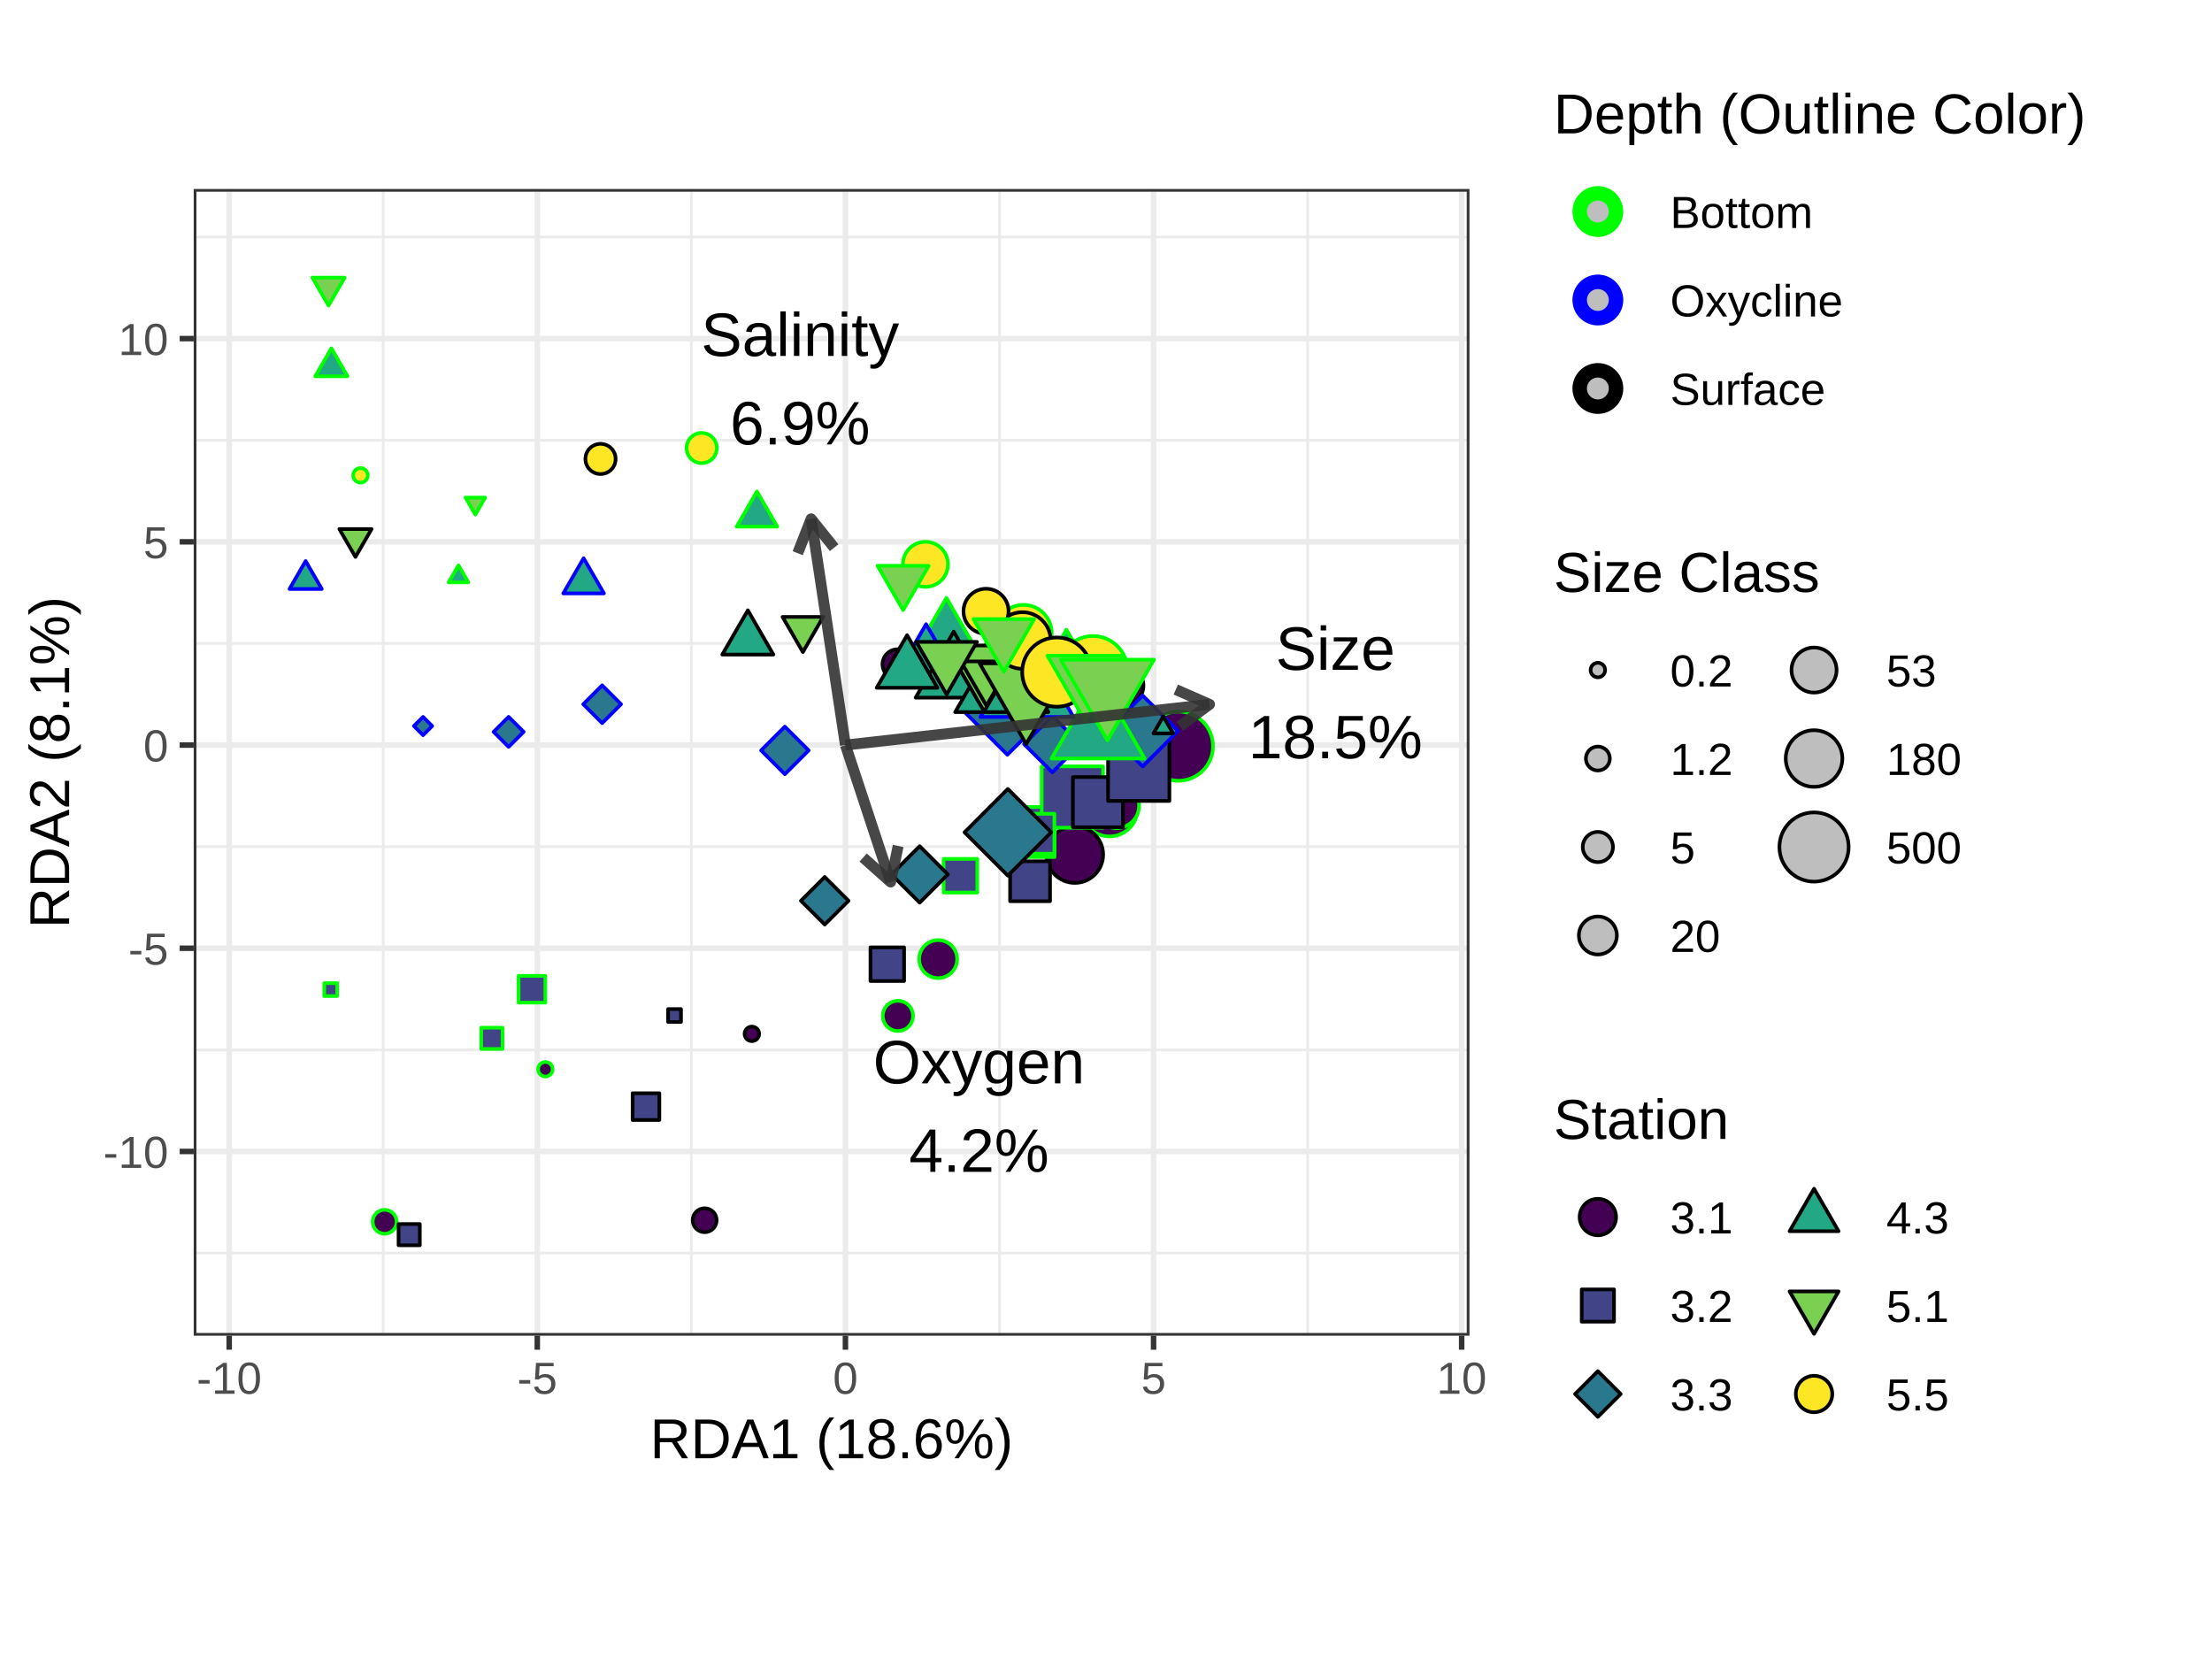
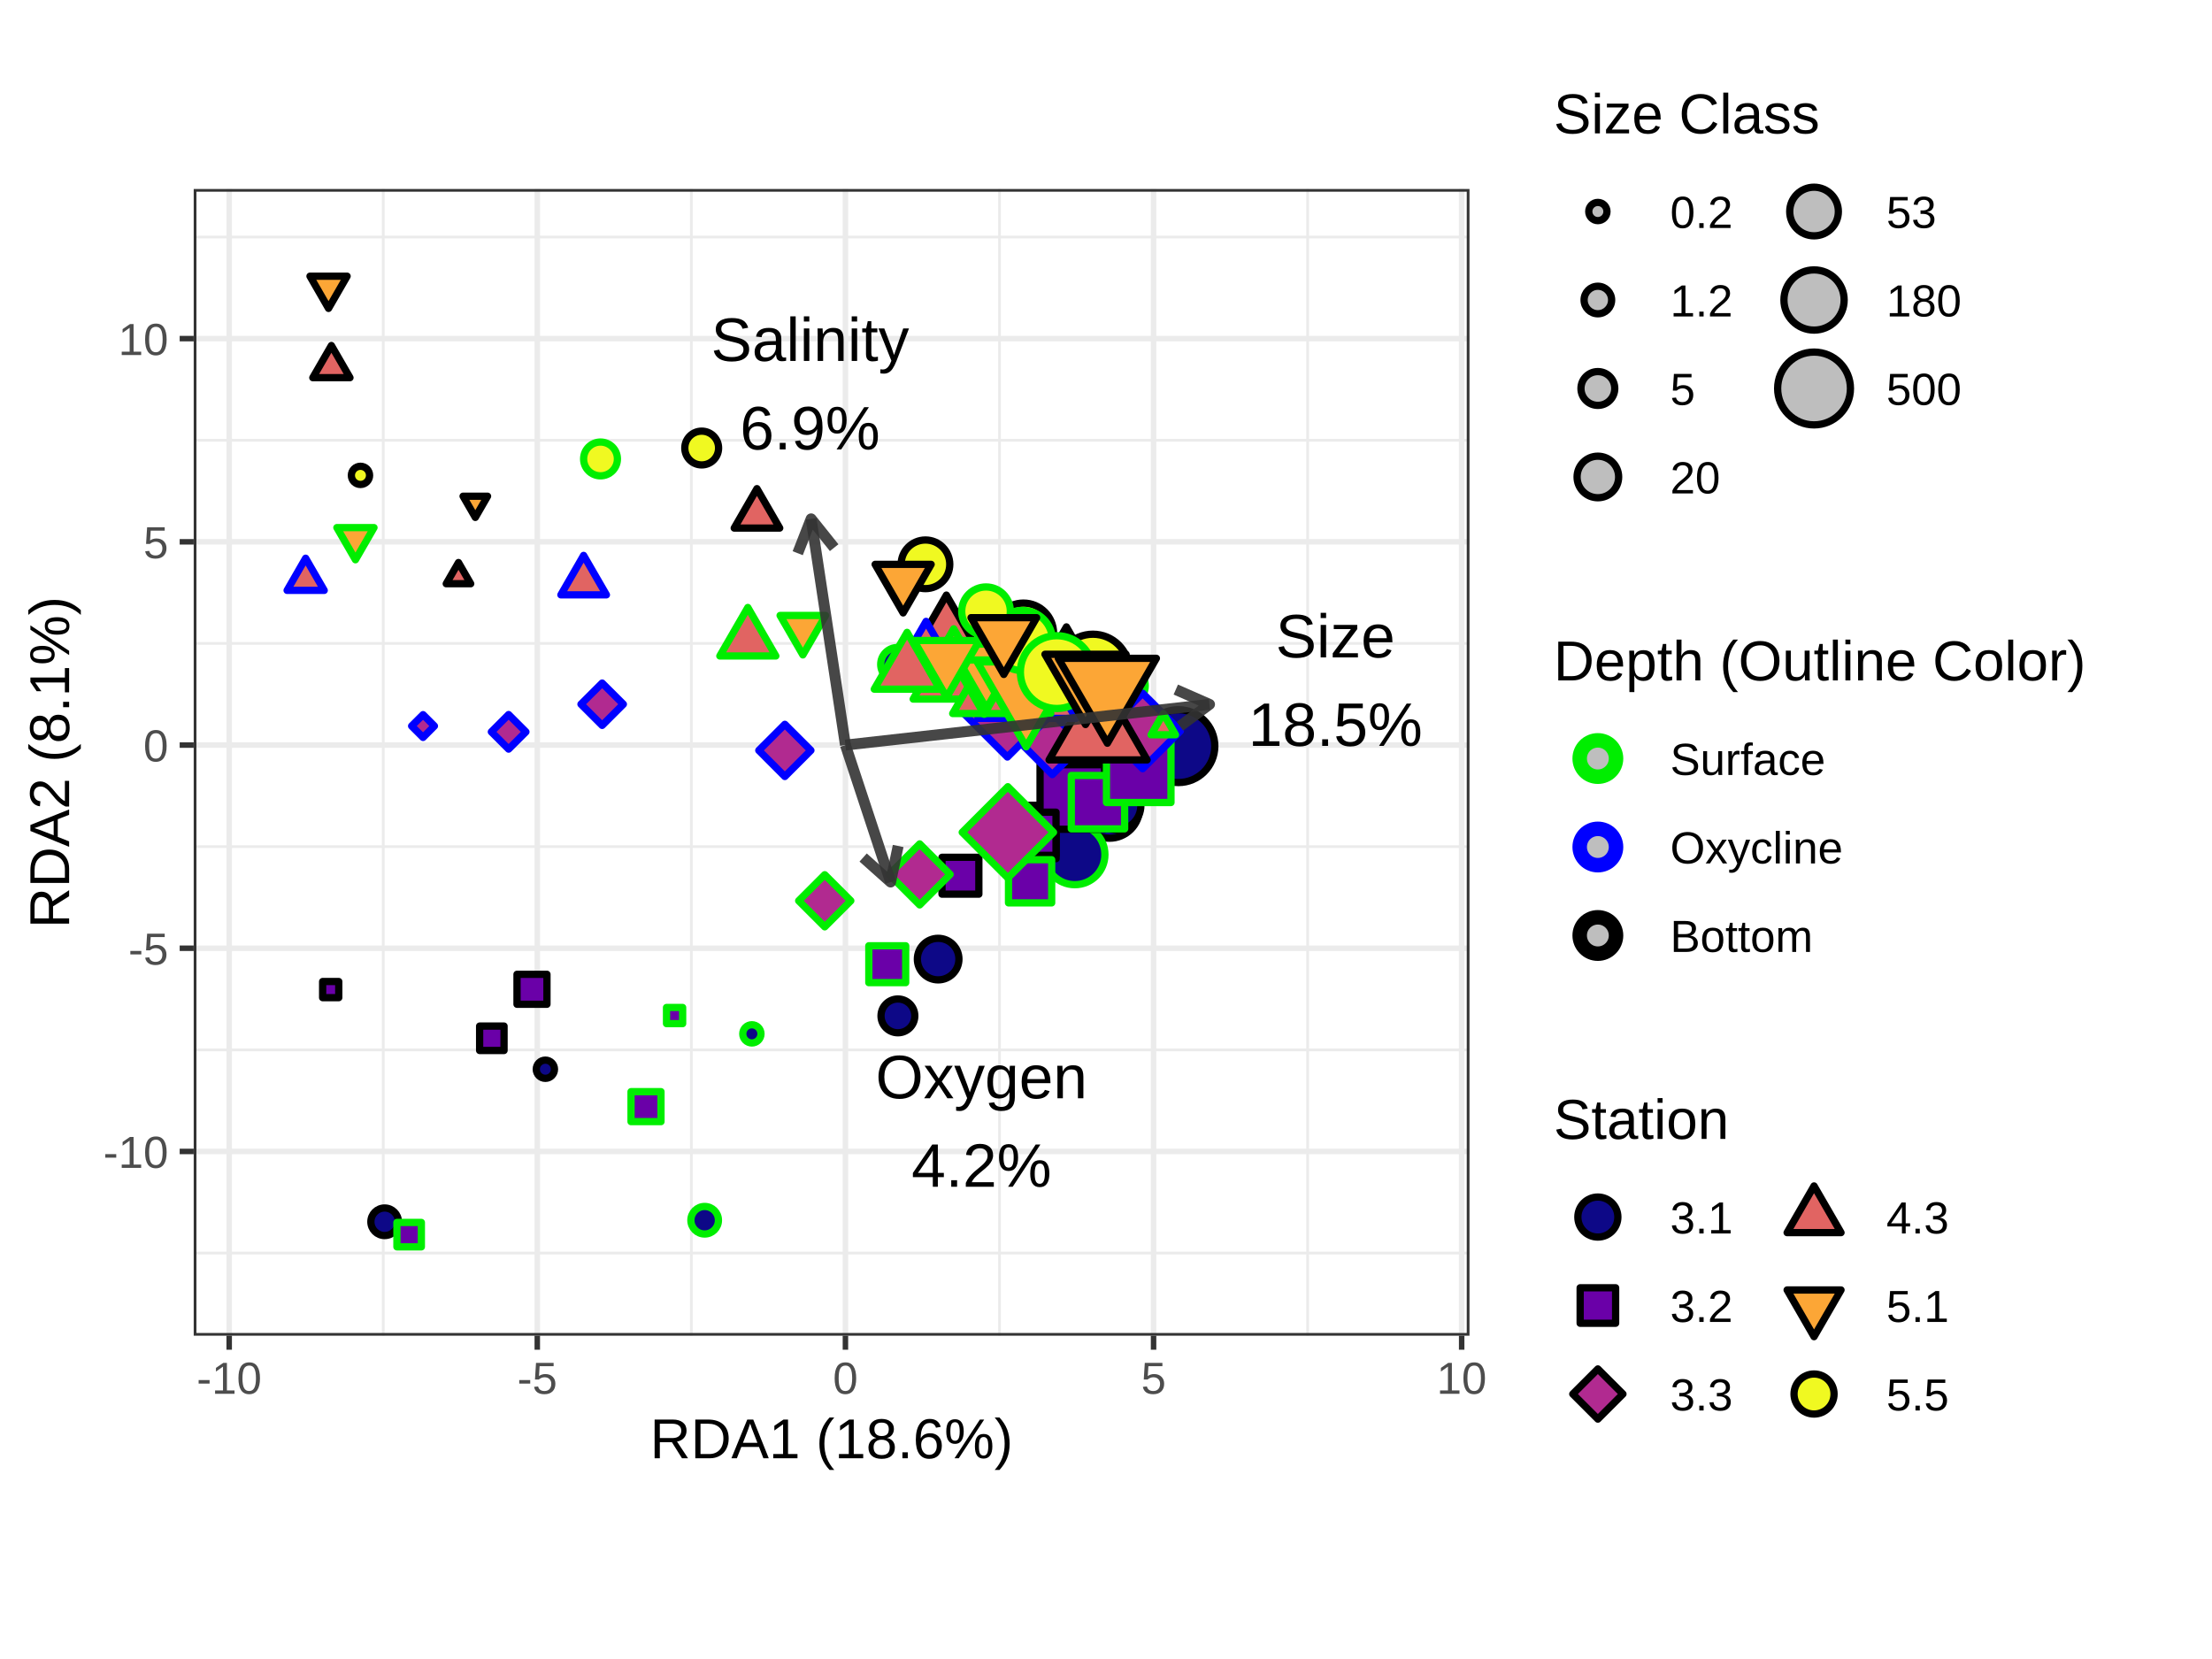
<svg xmlns="http://www.w3.org/2000/svg" class="svglite" width="432.00pt" height="324.00pt" viewBox="0 0 432.00 324.00" version="1.1" id="svg405">
  <defs id="defs4">
    <style type="text/css" id="style2">
    .svglite line, .svglite polyline, .svglite polygon, .svglite path, .svglite rect, .svglite circle {
      fill: none;
      stroke: #000000;
      stroke-linecap: round;
      stroke-linejoin: round;
      stroke-miterlimit: 10.00;
    }
    .svglite text {
      white-space: pre;
    }
  </style>
  </defs>
  <rect width="100%" height="100%" style="stroke: none; fill: #FFFFFF;" id="rect6" />
  <defs id="defs11">
    <clipPath id="cpMC4wMHw0MzIuMDB8MC4wMHwzMjQuMDA=">
      <rect x="0.00" y="0.00" width="432.00" height="324.00" id="rect8" />
    </clipPath>
  </defs>
  <g clip-path="url(#cpMC4wMHw0MzIuMDB8MC4wMHwzMjQuMDA=)" id="g13" />
  <defs id="defs18">
    <clipPath id="cpMC4wMHw0MzIuMDB8MzEuNDN8MjkyLjU3">
      <rect x="0" y="31.43" width="432.00" height="261.14" id="rect15" />
    </clipPath>
  </defs>
  <g clip-path="url(#cpMC4wMHw0MzIuMDB8MzEuNDN8MjkyLjU3)" id="g22">
    <rect x="0" y="31.43" width="432.00" height="261.14" style="stroke-width: 1.07; stroke: #FFFFFF; fill: #FFFFFF;" id="rect20" />
  </g>
  <g clip-path="url(#cpMC4wMHw0MzIuMDB8MC4wMHwzMjQuMDA=)" id="g24" />
  <defs id="defs29">
    <clipPath id="cpMzcuODN8Mjg2Ljk4fDM2LjkxfDI2MC44Ng==">
      <rect x="37.83" y="36.91" width="249.16" height="223.95" id="rect26" />
    </clipPath>
  </defs>
  <g clip-path="url(#cpMzcuODN8Mjg2Ljk4fDM2LjkxfDI2MC44Ng==)" id="g249">
    <rect x="37.83" y="36.91" width="249.16" height="223.95" style="stroke-width: 1.07; stroke: none; fill: #FFFFFF;" id="rect31" />
    <polyline points="37.83,244.72 286.98,244.72 " style="stroke-width: 0.53; stroke: #EBEBEB; stroke-linecap: butt;" id="polyline33" />
    <polyline points="37.83,205.04 286.98,205.04 " style="stroke-width: 0.53; stroke: #EBEBEB; stroke-linecap: butt;" id="polyline35" />
    <polyline points="37.83,165.35 286.98,165.35 " style="stroke-width: 0.53; stroke: #EBEBEB; stroke-linecap: butt;" id="polyline37" />
    <polyline points="37.83,125.66 286.98,125.66 " style="stroke-width: 0.53; stroke: #EBEBEB; stroke-linecap: butt;" id="polyline39" />
    <polyline points="37.83,85.98 286.98,85.98 " style="stroke-width: 0.53; stroke: #EBEBEB; stroke-linecap: butt;" id="polyline41" />
    <polyline points="37.83,46.29 286.98,46.29 " style="stroke-width: 0.53; stroke: #EBEBEB; stroke-linecap: butt;" id="polyline43" />
    <polyline points="74.85,260.86 74.85,36.91 " style="stroke-width: 0.53; stroke: #EBEBEB; stroke-linecap: butt;" id="polyline45" />
    <polyline points="135.02,260.86 135.02,36.91 " style="stroke-width: 0.53; stroke: #EBEBEB; stroke-linecap: butt;" id="polyline47" />
    <polyline points="195.20,260.86 195.20,36.91 " style="stroke-width: 0.53; stroke: #EBEBEB; stroke-linecap: butt;" id="polyline49" />
    <polyline points="255.38,260.86 255.38,36.91 " style="stroke-width: 0.53; stroke: #EBEBEB; stroke-linecap: butt;" id="polyline51" />
    <polyline points="37.83,224.88 286.98,224.88 " style="stroke-width: 1.07; stroke: #EBEBEB; stroke-linecap: butt;" id="polyline53" />
    <polyline points="37.83,185.19 286.98,185.19 " style="stroke-width: 1.07; stroke: #EBEBEB; stroke-linecap: butt;" id="polyline55" />
    <polyline points="37.83,145.51 286.98,145.51 " style="stroke-width: 1.07; stroke: #EBEBEB; stroke-linecap: butt;" id="polyline57" />
    <polyline points="37.83,105.82 286.98,105.82 " style="stroke-width: 1.07; stroke: #EBEBEB; stroke-linecap: butt;" id="polyline59" />
    <polyline points="37.83,66.13 286.98,66.13 " style="stroke-width: 1.07; stroke: #EBEBEB; stroke-linecap: butt;" id="polyline61" />
    <polyline points="44.76,260.86 44.76,36.91 " style="stroke-width: 1.07; stroke: #EBEBEB; stroke-linecap: butt;" id="polyline63" />
    <polyline points="104.93,260.86 104.93,36.91 " style="stroke-width: 1.07; stroke: #EBEBEB; stroke-linecap: butt;" id="polyline65" />
    <polyline points="165.11,260.86 165.11,36.91 " style="stroke-width: 1.07; stroke: #EBEBEB; stroke-linecap: butt;" id="polyline67" />
    <polyline points="225.29,260.86 225.29,36.91 " style="stroke-width: 1.07; stroke: #EBEBEB; stroke-linecap: butt;" id="polyline69" />
    <polyline points="285.46,260.86 285.46,36.91 " style="stroke-width: 1.07; stroke: #EBEBEB; stroke-linecap: butt;" id="polyline71" />
-     <circle cx="106.51" cy="208.82" r="1.42" style="stroke-width: 0.71; stroke: #00FF00; fill: #440154;" id="circle73" />
-     <circle cx="75.12" cy="238.61" r="2.34" style="stroke-width: 0.71; stroke: #00FF00; fill: #440154;" id="circle75" />
-     <circle cx="216.68" cy="157.82" r="5.53" style="stroke-width: 0.71; stroke: #00FF00; fill: #440154;" id="circle77" />
-     <circle cx="183.22" cy="187.31" r="3.71" style="stroke-width: 0.71; stroke: #00FF00; fill: #440154;" id="circle79" />
-     <circle cx="175.36" cy="198.40" r="2.95" style="stroke-width: 0.71; stroke: #00FF00; fill: #440154;" id="circle81" />
-     <circle cx="230.14" cy="145.72" r="6.76" style="stroke-width: 0.71; stroke: #00FF00; fill: #440154;" id="circle83" />
-     <circle cx="218.06" cy="157.33" r="4.40" style="stroke-width: 0.71; stroke: #00FF00; fill: #440154;" id="circle85" />
-     <circle cx="146.84" cy="201.91" r="1.42" style="stroke-width: 0.71; fill: #440154;" id="circle87" />
-     <circle cx="137.62" cy="238.31" r="2.34" style="stroke-width: 0.71; fill: #440154;" id="circle89" />
-     <circle cx="209.91" cy="166.90" r="5.53" style="stroke-width: 0.71; fill: #440154;" id="circle91" />
-     <circle cx="219.60" cy="133.93" r="3.71" style="stroke-width: 0.71; fill: #440154;" id="circle93" />
-     <circle cx="175.30" cy="129.75" r="2.95" style="stroke-width: 0.71; fill: #440154;" id="circle95" />
-     <rect x="63.33" y="192.01" width="2.52" height="2.52" style="stroke-width: 0.71; stroke: #00FF00; fill: #414487;" id="rect97" />
-     <rect x="93.99" y="200.71" width="4.15" height="4.15" style="stroke-width: 0.71; stroke: #00FF00; fill: #414487;" id="rect99" />
-     <rect x="196.16" y="157.59" width="9.79" height="9.79" style="stroke-width: 0.71; stroke: #00FF00; fill: #414487;" id="rect101" />
-     <rect x="184.29" y="167.74" width="6.57" height="6.57" style="stroke-width: 0.71; stroke: #00FF00; fill: #414487;" id="rect103" />
-     <rect x="101.28" y="190.59" width="5.22" height="5.22" style="stroke-width: 0.71; stroke: #00FF00; fill: #414487;" id="rect105" />
-     <rect x="203.44" y="149.67" width="11.98" height="11.98" style="stroke-width: 0.71; stroke: #00FF00; fill: #414487;" id="rect107" />
-     <rect x="198.12" y="158.93" width="7.80" height="7.80" style="stroke-width: 0.71; stroke: #00FF00; fill: #414487;" id="rect109" />
-     <rect x="130.48" y="197.07" width="2.52" height="2.52" style="stroke-width: 0.71; fill: #414487;" id="rect111" />
-     <rect x="77.84" y="239.05" width="4.15" height="4.15" style="stroke-width: 0.71; fill: #414487;" id="rect113" />
-     <rect x="209.53" y="151.76" width="9.79" height="9.79" style="stroke-width: 0.71; fill: #414487;" id="rect115" />
-     <rect x="170.00" y="185.02" width="6.57" height="6.57" style="stroke-width: 0.71; fill: #414487;" id="rect117" />
-     <rect x="123.55" y="213.51" width="5.22" height="5.22" style="stroke-width: 0.71; fill: #414487;" id="rect119" />
-     <rect x="216.40" y="144.44" width="11.98" height="11.98" style="stroke-width: 0.71; fill: #414487;" id="rect121" />
-     <rect x="197.27" y="168.21" width="7.80" height="7.80" style="stroke-width: 0.71; fill: #414487;" id="rect123" />
-     <polygon points="82.62,143.58 84.40,141.79 82.62,140.01 80.84,141.79 " style="stroke-width: 0.71; stroke: #0000FF; fill: #2A788E;" id="polygon125" />
-     <polygon points="99.33,145.86 102.27,142.93 99.33,140.00 96.40,142.93 " style="stroke-width: 0.71; stroke: #0000FF; fill: #2A788E;" id="polygon127" />
-     <polygon points="223.16,149.68 230.08,142.76 223.16,135.83 216.23,142.76 " style="stroke-width: 0.71; stroke: #0000FF; fill: #2A788E;" id="polygon129" />
-     <polygon points="153.28,151.20 157.93,146.55 153.28,141.91 148.64,146.55 " style="stroke-width: 0.71; stroke: #0000FF; fill: #2A788E;" id="polygon131" />
-     <polygon points="117.60,141.23 121.29,137.53 117.60,133.84 113.91,137.53 " style="stroke-width: 0.71; stroke: #0000FF; fill: #2A788E;" id="polygon133" />
-     <polygon points="196.74,147.40 205.21,138.94 196.74,130.47 188.27,138.94 " style="stroke-width: 0.71; stroke: #0000FF; fill: #2A788E;" id="polygon135" />
-     <polygon points="205.51,150.84 211.03,145.32 205.51,139.81 200.00,145.32 " style="stroke-width: 0.71; stroke: #0000FF; fill: #2A788E;" id="polygon137" />
-     <polygon points="196.77,168.22 203.70,161.30 196.77,154.37 189.85,161.30 " style="stroke-width: 0.71; fill: #2A788E;" id="polygon139" />
-     <polygon points="161.07,180.56 165.72,175.92 161.07,171.27 156.42,175.92 " style="stroke-width: 0.71; fill: #2A788E;" id="polygon141" />
-     <polygon points="196.83,171.02 205.30,162.55 196.83,154.08 188.37,162.55 " style="stroke-width: 0.71; fill: #2A788E;" id="polygon143" />
-     <polygon points="179.61,176.29 185.12,170.77 179.61,165.26 174.09,170.77 " style="stroke-width: 0.71; fill: #2A788E;" id="polygon145" />
-     <polygon points="89.54,110.41 91.45,113.73 87.62,113.73 " style="stroke-width: 0.71; stroke: #00FF00; fill: #22A884;" id="polygon147" />
-     <polygon points="64.72,68.03 67.87,73.49 61.57,73.49 " style="stroke-width: 0.71; stroke: #00FF00; fill: #22A884;" id="polygon149" />
-     <polygon points="208.27,122.98 215.71,135.87 200.82,135.87 " style="stroke-width: 0.71; stroke: #00FF00; fill: #22A884;" id="polygon151" />
-     <polygon points="184.83,116.77 189.82,125.42 179.84,125.42 " style="stroke-width: 0.71; stroke: #00FF00; fill: #22A884;" id="polygon153" />
-     <polygon points="147.83,95.98 151.80,102.85 143.87,102.85 " style="stroke-width: 0.71; stroke: #00FF00; fill: #22A884;" id="polygon155" />
-     <polygon points="214.46,132.38 223.55,148.14 205.36,148.14 " style="stroke-width: 0.71; stroke: #00FF00; fill: #22A884;" id="polygon157" />
-     <polygon points="196.17,119.47 202.10,129.74 190.24,129.74 " style="stroke-width: 0.71; stroke: #00FF00; fill: #22A884;" id="polygon159" />
-     <polygon points="59.69,109.57 62.84,115.03 56.54,115.03 " style="stroke-width: 0.71; stroke: #0000FF; fill: #22A884;" id="polygon161" />
-     <polygon points="198.10,123.75 205.54,136.64 190.66,136.64 " style="stroke-width: 0.71; stroke: #0000FF; fill: #22A884;" id="polygon163" />
-     <polygon points="113.98,109.02 117.95,115.89 110.01,115.89 " style="stroke-width: 0.71; stroke: #0000FF; fill: #22A884;" id="polygon165" />
-     <polygon points="200.55,124.26 209.65,140.02 191.46,140.02 " style="stroke-width: 0.71; stroke: #0000FF; fill: #22A884;" id="polygon167" />
-     <polygon points="180.86,121.90 186.79,132.17 174.94,132.17 " style="stroke-width: 0.71; stroke: #0000FF; fill: #22A884;" id="polygon169" />
-     <polygon points="227.19,139.91 229.10,143.23 225.27,143.23 " style="stroke-width: 0.71; fill: #22A884;" id="polygon171" />
-     <polygon points="186.26,123.36 193.70,136.25 178.82,136.25 " style="stroke-width: 0.71; fill: #22A884;" id="polygon173" />
-     <polygon points="146.05,119.19 151.04,127.84 141.06,127.84 " style="stroke-width: 0.71; fill: #22A884;" id="polygon175" />
-     <polygon points="195.64,123.31 204.74,139.07 186.54,139.07 " style="stroke-width: 0.71; fill: #22A884;" id="polygon177" />
-     <polygon points="177.15,124.05 183.07,134.32 171.22,134.32 " style="stroke-width: 0.71; fill: #22A884;" id="polygon179" />
-     <polygon points="69.42,108.77 72.57,103.32 66.27,103.32 " style="stroke-width: 0.71; fill: #7AD151;" id="polygon181" />
-     <polygon points="192.20,138.95 199.64,126.06 184.76,126.06 " style="stroke-width: 0.71; fill: #7AD151;" id="polygon183" />
-     <polygon points="192.65,137.82 197.64,129.17 187.65,129.17 " style="stroke-width: 0.71; fill: #7AD151;" id="polygon185" />
-     <polygon points="156.80,127.35 160.76,120.48 152.83,120.48 " style="stroke-width: 0.71; fill: #7AD151;" id="polygon187" />
-     <polygon points="200.41,145.31 209.51,129.55 191.32,129.55 " style="stroke-width: 0.71; fill: #7AD151;" id="polygon189" />
-     <polygon points="184.88,135.63 190.80,125.36 178.95,125.36 " style="stroke-width: 0.71; fill: #7AD151;" id="polygon191" />
-     <circle cx="70.40" cy="92.84" r="1.42" style="stroke-width: 0.71; stroke: #00FF00; fill: #FDE725;" id="circle193" />
-     <circle cx="199.88" cy="123.66" r="5.53" style="stroke-width: 0.71; stroke: #00FF00; fill: #FDE725;" id="circle195" />
-     <circle cx="137.04" cy="87.50" r="2.95" style="stroke-width: 0.71; stroke: #00FF00; fill: #FDE725;" id="circle197" />
-     <circle cx="213.44" cy="130.97" r="6.76" style="stroke-width: 0.71; stroke: #00FF00; fill: #FDE725;" id="circle199" />
-     <circle cx="180.74" cy="110.21" r="4.40" style="stroke-width: 0.71; stroke: #00FF00; fill: #FDE725;" id="circle201" />
-     <circle cx="199.67" cy="125.09" r="5.53" style="stroke-width: 0.71; fill: #FDE725;" id="circle203" />
-     <circle cx="117.28" cy="89.63" r="2.95" style="stroke-width: 0.71; fill: #FDE725;" id="circle205" />
-     <circle cx="206.39" cy="131.26" r="6.76" style="stroke-width: 0.71; fill: #FDE725;" id="circle207" />
-     <circle cx="192.57" cy="119.38" r="4.40" style="stroke-width: 0.71; fill: #FDE725;" id="circle209" />
-     <polygon points="92.83,100.50 94.75,97.18 90.92,97.18 " style="stroke-width: 0.71; stroke: #00FF00; fill: #7AD151;" id="polygon211" />
-     <polygon points="212.00,140.94 219.44,128.06 204.56,128.06 " style="stroke-width: 0.71; stroke: #00FF00; fill: #7AD151;" id="polygon213" />
-     <polygon points="64.16,59.67 67.31,54.22 61.01,54.22 " style="stroke-width: 0.71; stroke: #00FF00; fill: #7AD151;" id="polygon215" />
-     <polygon points="176.38,119.15 181.37,110.50 171.39,110.50 " style="stroke-width: 0.71; stroke: #00FF00; fill: #7AD151;" id="polygon217" />
-     <polygon points="216.27,144.60 225.37,128.84 207.17,128.84 " style="stroke-width: 0.71; stroke: #00FF00; fill: #7AD151;" id="polygon219" />
-     <polygon points="196.04,131.17 201.97,120.91 190.12,120.91 " style="stroke-width: 0.71; stroke: #00FF00; fill: #7AD151;" id="polygon221" />
+     <circle cx="106.51" cy="208.82" r="1.78" style="stroke-width: 1.42; fill: #0D0887;" id="circle73" />
+     <circle cx="75.12" cy="238.61" r="2.69" style="stroke-width: 1.42; fill: #0D0887;" id="circle75" />
+     <circle cx="216.68" cy="157.82" r="5.88" style="stroke-width: 1.42; fill: #0D0887;" id="circle77" />
+     <circle cx="183.22" cy="187.31" r="4.06" style="stroke-width: 1.42; fill: #0D0887;" id="circle79" />
+     <circle cx="175.36" cy="198.40" r="3.30" style="stroke-width: 1.42; fill: #0D0887;" id="circle81" />
+     <circle cx="230.14" cy="145.72" r="7.11" style="stroke-width: 1.42; fill: #0D0887;" id="circle83" />
+     <circle cx="218.06" cy="157.33" r="4.75" style="stroke-width: 1.42; fill: #0D0887;" id="circle85" />
+     <circle cx="146.84" cy="201.91" r="1.78" style="stroke-width: 1.42; stroke: #00EE00; fill: #0D0887;" id="circle87" />
+     <circle cx="137.62" cy="238.31" r="2.69" style="stroke-width: 1.42; stroke: #00EE00; fill: #0D0887;" id="circle89" />
+     <circle cx="209.91" cy="166.90" r="5.88" style="stroke-width: 1.42; stroke: #00EE00; fill: #0D0887;" id="circle91" />
+     <circle cx="219.60" cy="133.93" r="4.06" style="stroke-width: 1.42; stroke: #00EE00; fill: #0D0887;" id="circle93" />
+     <circle cx="175.30" cy="129.75" r="3.30" style="stroke-width: 1.42; stroke: #00EE00; fill: #0D0887;" id="circle95" />
+     <rect x="63.01" y="191.69" width="3.15" height="3.15" style="stroke-width: 1.42; fill: #6A00A8;" id="rect97" />
+     <rect x="93.67" y="200.39" width="4.77" height="4.77" style="stroke-width: 1.42; fill: #6A00A8;" id="rect99" />
+     <rect x="195.84" y="157.27" width="10.42" height="10.42" style="stroke-width: 1.42; fill: #6A00A8;" id="rect101" />
+     <rect x="183.97" y="167.43" width="7.20" height="7.20" style="stroke-width: 1.42; fill: #6A00A8;" id="rect103" />
+     <rect x="100.97" y="190.28" width="5.85" height="5.85" style="stroke-width: 1.42; fill: #6A00A8;" id="rect105" />
+     <rect x="203.12" y="149.35" width="12.60" height="12.60" style="stroke-width: 1.42; fill: #6A00A8;" id="rect107" />
+     <rect x="197.81" y="158.62" width="8.43" height="8.43" style="stroke-width: 1.42; fill: #6A00A8;" id="rect109" />
+     <rect x="130.17" y="196.76" width="3.15" height="3.15" style="stroke-width: 1.42; stroke: #00EE00; fill: #6A00A8;" id="rect111" />
+     <rect x="77.52" y="238.74" width="4.77" height="4.77" style="stroke-width: 1.42; stroke: #00EE00; fill: #6A00A8;" id="rect113" />
+     <rect x="209.22" y="151.45" width="10.42" height="10.42" style="stroke-width: 1.42; stroke: #00EE00; fill: #6A00A8;" id="rect115" />
+     <rect x="169.68" y="184.71" width="7.20" height="7.20" style="stroke-width: 1.42; stroke: #00EE00; fill: #6A00A8;" id="rect117" />
+     <rect x="123.24" y="213.20" width="5.85" height="5.85" style="stroke-width: 1.42; stroke: #00EE00; fill: #6A00A8;" id="rect119" />
+     <rect x="216.09" y="144.13" width="12.60" height="12.60" style="stroke-width: 1.42; stroke: #00EE00; fill: #6A00A8;" id="rect121" />
+     <rect x="196.96" y="167.90" width="8.43" height="8.43" style="stroke-width: 1.42; stroke: #00EE00; fill: #6A00A8;" id="rect123" />
+     <polygon points="82.62,144.02 84.84,141.79 82.62,139.57 80.39,141.79 " style="stroke-width: 1.42; stroke: #0000FF; fill: #B12A90;" id="polygon125" />
+     <polygon points="99.33,146.30 102.71,142.93 99.33,139.55 95.96,142.93 " style="stroke-width: 1.42; stroke: #0000FF; fill: #B12A90;" id="polygon127" />
+     <polygon points="223.16,150.13 230.53,142.76 223.16,135.39 215.79,142.76 " style="stroke-width: 1.42; stroke: #0000FF; fill: #B12A90;" id="polygon129" />
+     <polygon points="153.28,151.65 158.37,146.55 153.28,141.46 148.19,146.55 " style="stroke-width: 1.42; stroke: #0000FF; fill: #B12A90;" id="polygon131" />
+     <polygon points="117.60,141.67 121.74,137.53 117.60,133.40 113.46,137.53 " style="stroke-width: 1.42; stroke: #0000FF; fill: #B12A90;" id="polygon133" />
+     <polygon points="196.74,147.85 205.65,138.94 196.74,130.02 187.83,138.94 " style="stroke-width: 1.42; stroke: #0000FF; fill: #B12A90;" id="polygon135" />
+     <polygon points="205.51,151.28 211.47,145.32 205.51,139.36 199.55,145.32 " style="stroke-width: 1.42; stroke: #0000FF; fill: #B12A90;" id="polygon137" />
+     <polygon points="196.77,168.67 204.14,161.30 196.77,153.93 189.40,161.30 " style="stroke-width: 1.42; stroke: #00EE00; fill: #B12A90;" id="polygon139" />
+     <polygon points="161.07,181.01 166.16,175.92 161.07,170.83 155.98,175.92 " style="stroke-width: 1.42; stroke: #00EE00; fill: #B12A90;" id="polygon141" />
+     <polygon points="196.83,171.46 205.75,162.55 196.83,153.64 187.92,162.55 " style="stroke-width: 1.42; stroke: #00EE00; fill: #B12A90;" id="polygon143" />
+     <polygon points="179.61,176.73 185.56,170.77 179.61,164.81 173.65,170.77 " style="stroke-width: 1.42; stroke: #00EE00; fill: #B12A90;" id="polygon145" />
+     <polygon points="89.54,109.86 91.93,114.00 87.15,114.00 " style="stroke-width: 1.42; fill: #E16462;" id="polygon147" />
+     <polygon points="64.72,67.48 68.35,73.76 61.09,73.76 " style="stroke-width: 1.42; fill: #E16462;" id="polygon149" />
+     <polygon points="208.27,122.43 216.18,136.14 200.35,136.14 " style="stroke-width: 1.42; fill: #E16462;" id="polygon151" />
+     <polygon points="184.83,116.22 190.30,125.70 179.36,125.70 " style="stroke-width: 1.42; fill: #E16462;" id="polygon153" />
+     <polygon points="147.83,95.43 152.28,103.13 143.39,103.13 " style="stroke-width: 1.42; fill: #E16462;" id="polygon155" />
+     <polygon points="214.46,131.83 224.03,148.41 204.88,148.41 " style="stroke-width: 1.42; fill: #E16462;" id="polygon157" />
+     <polygon points="196.17,118.92 202.57,130.01 189.77,130.01 " style="stroke-width: 1.42; fill: #E16462;" id="polygon159" />
+     <polygon points="59.69,109.02 63.32,115.30 56.07,115.30 " style="stroke-width: 1.42; stroke: #0000FF; fill: #E16462;" id="polygon161" />
+     <polygon points="198.10,123.20 206.02,136.91 190.18,136.91 " style="stroke-width: 1.42; stroke: #0000FF; fill: #E16462;" id="polygon163" />
+     <polygon points="113.98,108.47 118.43,116.17 109.54,116.17 " style="stroke-width: 1.42; stroke: #0000FF; fill: #E16462;" id="polygon165" />
+     <polygon points="200.55,123.71 210.13,140.30 190.98,140.30 " style="stroke-width: 1.42; stroke: #0000FF; fill: #E16462;" id="polygon167" />
+     <polygon points="180.86,121.35 187.27,132.44 174.46,132.44 " style="stroke-width: 1.42; stroke: #0000FF; fill: #E16462;" id="polygon169" />
+     <polygon points="227.19,139.36 229.58,143.50 224.80,143.50 " style="stroke-width: 1.42; stroke: #00EE00; fill: #E16462;" id="polygon171" />
+     <polygon points="186.26,122.81 194.18,136.53 178.34,136.53 " style="stroke-width: 1.42; stroke: #00EE00; fill: #E16462;" id="polygon173" />
+     <polygon points="146.05,118.64 151.52,128.11 140.58,128.11 " style="stroke-width: 1.42; stroke: #00EE00; fill: #E16462;" id="polygon175" />
+     <polygon points="195.64,122.76 205.22,139.35 186.06,139.35 " style="stroke-width: 1.42; stroke: #00EE00; fill: #E16462;" id="polygon177" />
+     <polygon points="177.15,123.50 183.55,134.59 170.74,134.59 " style="stroke-width: 1.42; stroke: #00EE00; fill: #E16462;" id="polygon179" />
+     <polygon points="69.42,109.32 73.04,103.04 65.79,103.04 " style="stroke-width: 1.42; stroke: #00EE00; fill: #FCA636;" id="polygon181" />
+     <polygon points="192.20,139.50 200.12,125.78 184.28,125.78 " style="stroke-width: 1.42; stroke: #00EE00; fill: #FCA636;" id="polygon183" />
+     <polygon points="192.65,138.37 198.12,128.89 187.18,128.89 " style="stroke-width: 1.42; stroke: #00EE00; fill: #FCA636;" id="polygon185" />
+     <polygon points="156.80,127.90 161.24,120.20 152.35,120.20 " style="stroke-width: 1.42; stroke: #00EE00; fill: #FCA636;" id="polygon187" />
+     <polygon points="200.41,145.86 209.99,129.27 190.84,129.27 " style="stroke-width: 1.42; stroke: #00EE00; fill: #FCA636;" id="polygon189" />
+     <polygon points="184.88,136.18 191.28,125.09 178.47,125.09 " style="stroke-width: 1.42; stroke: #00EE00; fill: #FCA636;" id="polygon191" />
+     <circle cx="70.40" cy="92.84" r="1.78" style="stroke-width: 1.42; fill: #F0F921;" id="circle193" />
+     <circle cx="199.88" cy="123.66" r="5.88" style="stroke-width: 1.42; fill: #F0F921;" id="circle195" />
+     <circle cx="137.04" cy="87.50" r="3.30" style="stroke-width: 1.42; fill: #F0F921;" id="circle197" />
+     <circle cx="213.44" cy="130.97" r="7.11" style="stroke-width: 1.42; fill: #F0F921;" id="circle199" />
+     <circle cx="180.74" cy="110.21" r="4.75" style="stroke-width: 1.42; fill: #F0F921;" id="circle201" />
+     <circle cx="199.67" cy="125.09" r="5.88" style="stroke-width: 1.42; stroke: #00EE00; fill: #F0F921;" id="circle203" />
+     <circle cx="117.28" cy="89.63" r="3.30" style="stroke-width: 1.42; stroke: #00EE00; fill: #F0F921;" id="circle205" />
+     <circle cx="206.39" cy="131.26" r="7.11" style="stroke-width: 1.42; stroke: #00EE00; fill: #F0F921;" id="circle207" />
+     <circle cx="192.57" cy="119.38" r="4.75" style="stroke-width: 1.42; stroke: #00EE00; fill: #F0F921;" id="circle209" />
+     <polygon points="92.83,101.05 95.22,96.91 90.44,96.91 " style="stroke-width: 1.42; fill: #FCA636;" id="polygon211" />
+     <polygon points="212.00,141.50 219.92,127.78 204.08,127.78 " style="stroke-width: 1.42; fill: #FCA636;" id="polygon213" />
+     <polygon points="64.16,60.23 67.79,53.94 60.54,53.94 " style="stroke-width: 1.42; fill: #FCA636;" id="polygon215" />
+     <polygon points="176.38,119.70 181.85,110.22 170.91,110.22 " style="stroke-width: 1.42; fill: #FCA636;" id="polygon217" />
+     <polygon points="216.27,145.15 225.84,128.57 206.69,128.57 " style="stroke-width: 1.42; fill: #FCA636;" id="polygon219" />
+     <polygon points="196.04,131.72 202.45,120.63 189.64,120.63 " style="stroke-width: 1.42; fill: #FCA636;" id="polygon221" />
    <line x1="165.11" y1="145.51" x2="158.41" y2="101.33" style="stroke-width: 2.13; stroke: #333333; stroke-opacity: 0.90; stroke-linecap: butt;" id="line223" />
    <polyline points="162.91,106.96 158.41,101.33 155.79,108.04 " style="stroke-width: 2.13; stroke: #333333; stroke-opacity: 0.90; stroke-linecap: butt;" id="polyline225" />
    <line x1="165.11" y1="145.51" x2="173.94" y2="172.26" style="stroke-width: 2.13; stroke: #333333; stroke-opacity: 0.90; stroke-linecap: butt;" id="line227" />
    <polyline points="168.57,167.47 173.94,172.26 175.41,165.22 " style="stroke-width: 2.13; stroke: #333333; stroke-opacity: 0.90; stroke-linecap: butt;" id="polyline229" />
    <line x1="165.11" y1="145.51" x2="236.22" y2="137.56" style="stroke-width: 2.13; stroke: #333333; stroke-opacity: 0.90; stroke-linecap: butt;" id="line231" />
    <polyline points="230.43,141.83 236.22,137.56 229.63,134.67 " style="stroke-width: 2.13; stroke: #333333; stroke-opacity: 0.90; stroke-linecap: butt;" id="polyline233" />
-     <text x="156.74" y="86.02" style="font-size:12px;font-family:Arimo;text-anchor:middle;white-space:pre" textLength="44.4" lengthAdjust="spacingAndGlyphs" id="text235" transform="translate(-0.4853869,-16.50315)">Salinity</text>
-     <text x="156.74" y="103.3" style="font-size:12px;font-family:Arimo;text-anchor:middle;white-space:pre" textLength="30.5" lengthAdjust="spacingAndGlyphs" id="text237" transform="translate(-0.4853869,-16.50315)">6.9%</text>
-     <text x="176.15" y="174.69" style="font-size:12px;font-family:Arimo;text-anchor:middle;white-space:pre" textLength="46.27" lengthAdjust="spacingAndGlyphs" id="text239" transform="translate(15.04699,36.8894)">Oxygen</text>
-     <text x="176.15" y="191.97" style="font-size:12px;font-family:Arimo;text-anchor:middle;white-space:pre" textLength="30.5" lengthAdjust="spacingAndGlyphs" id="text241" transform="translate(15.04699,36.8894)">4.2%</text>
-     <text x="254" y="131.3" style="font-size:12px;font-family:Arimo;text-anchor:middle;white-space:pre" textLength="24.64" lengthAdjust="spacingAndGlyphs" id="text243" transform="translate(6.795416,-0.4853869)">Size</text>
-     <text x="254" y="148.58" style="font-size:12px;font-family:Arimo;text-anchor:middle;white-space:pre" textLength="38.14" lengthAdjust="spacingAndGlyphs" id="text245" transform="translate(6.795416,-0.4853869)">18.5%</text>
+     <text x="156.74" y="86.02" style="font-size:12px;font-family:Arimo;text-anchor:middle;white-space:pre" textLength="44.4" lengthAdjust="spacingAndGlyphs" id="text235" transform="translate(1.456161,-15.53238)">Salinity</text>
+     <text x="156.74" y="103.3" style="font-size:12px;font-family:Arimo;text-anchor:middle;white-space:pre" textLength="30.5" lengthAdjust="spacingAndGlyphs" id="text237" transform="translate(1.456161,-15.53238)">6.9%</text>
+     <text x="176.15" y="174.69" style="font-size:12px;font-family:Arimo;text-anchor:middle;white-space:pre" textLength="46.27" lengthAdjust="spacingAndGlyphs" id="text239" transform="translate(15.53238,39.80172)">Oxygen</text>
+     <text x="176.15" y="191.97" style="font-size:12px;font-family:Arimo;text-anchor:middle;white-space:pre" textLength="30.5" lengthAdjust="spacingAndGlyphs" id="text241" transform="translate(15.53238,39.80172)">4.2%</text>
+     <text x="254" y="131.3" style="font-size:12px;font-family:Arimo;text-anchor:middle;white-space:pre" textLength="24.64" lengthAdjust="spacingAndGlyphs" id="text243" transform="translate(6.795416,-2.912321)">Size</text>
+     <text x="254" y="148.58" style="font-size:12px;font-family:Arimo;text-anchor:middle;white-space:pre" textLength="38.14" lengthAdjust="spacingAndGlyphs" id="text245" transform="translate(6.795416,-2.912321)">18.5%</text>
    <rect x="37.83" y="36.91" width="249.16" height="223.95" style="stroke-width: 1.07; stroke: #333333;" id="rect247" />
  </g>
  <g clip-path="url(#cpMC4wMHw0MzIuMDB8MC4wMHwzMjQuMDA=)" id="g403">
    <text x="32.89" y="228.09" text-anchor="end" style="font-size: 8.80px;fill: #4D4D4D; font-family: &quot;Arimo&quot;;" textLength="14.36px" lengthAdjust="spacingAndGlyphs" id="text251">-10</text>
    <text x="32.89" y="188.40" text-anchor="end" style="font-size: 8.80px;fill: #4D4D4D; font-family: &quot;Arimo&quot;;" textLength="8.77px" lengthAdjust="spacingAndGlyphs" id="text253">-5</text>
    <text x="32.89" y="148.71" text-anchor="end" style="font-size: 8.80px;fill: #4D4D4D; font-family: &quot;Arimo&quot;;" textLength="5.59px" lengthAdjust="spacingAndGlyphs" id="text255">0</text>
    <text x="32.89" y="109.03" text-anchor="end" style="font-size: 8.80px;fill: #4D4D4D; font-family: &quot;Arimo&quot;;" textLength="5.59px" lengthAdjust="spacingAndGlyphs" id="text257">5</text>
    <text x="32.89" y="69.34" text-anchor="end" style="font-size: 8.80px;fill: #4D4D4D; font-family: &quot;Arimo&quot;;" textLength="11.19px" lengthAdjust="spacingAndGlyphs" id="text259">10</text>
    <polyline points="35.09,224.88 37.83,224.88 " style="stroke-width: 1.07; stroke: #333333; stroke-linecap: butt;" id="polyline261" />
    <polyline points="35.09,185.19 37.83,185.19 " style="stroke-width: 1.07; stroke: #333333; stroke-linecap: butt;" id="polyline263" />
    <polyline points="35.09,145.51 37.83,145.51 " style="stroke-width: 1.07; stroke: #333333; stroke-linecap: butt;" id="polyline265" />
    <polyline points="35.09,105.82 37.83,105.82 " style="stroke-width: 1.07; stroke: #333333; stroke-linecap: butt;" id="polyline267" />
    <polyline points="35.09,66.13 37.83,66.13 " style="stroke-width: 1.07; stroke: #333333; stroke-linecap: butt;" id="polyline269" />
    <polyline points="44.76,263.60 44.76,260.86 " style="stroke-width: 1.07; stroke: #333333; stroke-linecap: butt;" id="polyline271" />
    <polyline points="104.93,263.60 104.93,260.86 " style="stroke-width: 1.07; stroke: #333333; stroke-linecap: butt;" id="polyline273" />
    <polyline points="165.11,263.60 165.11,260.86 " style="stroke-width: 1.07; stroke: #333333; stroke-linecap: butt;" id="polyline275" />
    <polyline points="225.29,263.60 225.29,260.86 " style="stroke-width: 1.07; stroke: #333333; stroke-linecap: butt;" id="polyline277" />
    <polyline points="285.46,263.60 285.46,260.86 " style="stroke-width: 1.07; stroke: #333333; stroke-linecap: butt;" id="polyline279" />
    <text x="44.76" y="272.21" text-anchor="middle" style="font-size: 8.80px;fill: #4D4D4D; font-family: &quot;Arimo&quot;;" textLength="14.36px" lengthAdjust="spacingAndGlyphs" id="text281">-10</text>
    <text x="104.93" y="272.21" text-anchor="middle" style="font-size: 8.80px;fill: #4D4D4D; font-family: &quot;Arimo&quot;;" textLength="8.77px" lengthAdjust="spacingAndGlyphs" id="text283">-5</text>
    <text x="165.11" y="272.21" text-anchor="middle" style="font-size: 8.80px;fill: #4D4D4D; font-family: &quot;Arimo&quot;;" textLength="5.59px" lengthAdjust="spacingAndGlyphs" id="text285">0</text>
    <text x="225.29" y="272.21" text-anchor="middle" style="font-size: 8.80px;fill: #4D4D4D; font-family: &quot;Arimo&quot;;" textLength="5.59px" lengthAdjust="spacingAndGlyphs" id="text287">5</text>
    <text x="285.46" y="272.21" text-anchor="middle" style="font-size: 8.80px;fill: #4D4D4D; font-family: &quot;Arimo&quot;;" textLength="11.19px" lengthAdjust="spacingAndGlyphs" id="text289">10</text>
    <text x="162.40" y="284.80" text-anchor="middle" style="font-size: 11.00px; font-family: &quot;Arimo&quot;;" textLength="77.48px" lengthAdjust="spacingAndGlyphs" id="text291">RDA1 (18.6%)</text>
    <text transform="translate(13.50,148.89) rotate(-90)" text-anchor="middle" style="font-size: 11.00px; font-family: &quot;Arimo&quot;;" textLength="70.48px" lengthAdjust="spacingAndGlyphs" id="text293">RDA2 (8.1%)</text>
-     <rect x="297.94" y="11.41" width="128.58" height="78.59" style="stroke-width: 1.07; stroke: none; fill: #FFFFFF;" id="rect295" />
-     <text x="303.42" y="26.05" style="font-size: 11.00px; font-family: &quot;Arimo&quot;;" textLength="117.62px" lengthAdjust="spacingAndGlyphs" id="text297">Depth (Outline Color)</text>
+     <rect x="297.94" y="11.41" width="92.72" height="95.87" style="stroke-width: 1.07; stroke: none; fill: #FFFFFF;" id="rect295" />
+     <text x="303.42" y="26.05" style="font-size: 11.00px; font-family: &quot;Arimo&quot;;" textLength="55.03px" lengthAdjust="spacingAndGlyphs" id="text297">Size Class</text>
    <rect x="303.42" y="32.67" width="17.28" height="17.28" style="stroke-width: 1.07; stroke: none; fill: #FFFFFF;" id="rect299" />
-     <circle cx="312.06" cy="41.31" r="3.55" style="stroke-width: 2.83; stroke: #00FF00; fill: #BEBEBE;" id="circle301" />
+     <circle cx="312.06" cy="41.31" r="1.78" style="stroke-width: 1.42; fill: #BEBEBE;" id="circle301" />
    <rect x="303.42" y="49.95" width="17.28" height="17.28" style="stroke-width: 1.07; stroke: none; fill: #FFFFFF;" id="rect303" />
-     <circle cx="312.06" cy="58.59" r="3.55" style="stroke-width: 2.83; stroke: #0000FF; fill: #BEBEBE;" id="circle305" />
+     <circle cx="312.06" cy="58.59" r="2.69" style="stroke-width: 1.42; fill: #BEBEBE;" id="circle305" />
    <rect x="303.42" y="67.23" width="17.28" height="17.28" style="stroke-width: 1.07; stroke: none; fill: #FFFFFF;" id="rect307" />
-     <circle cx="312.06" cy="75.87" r="3.55" style="stroke-width: 2.83; fill: #BEBEBE;" id="circle309" />
-     <text x="326.18" y="44.52" style="font-size: 8.80px; font-family: &quot;Arimo&quot;;" textLength="32.27px" lengthAdjust="spacingAndGlyphs" id="text311">Bottom</text>
-     <text x="326.18" y="61.80" style="font-size: 8.80px; font-family: &quot;Arimo&quot;;" textLength="38.06px" lengthAdjust="spacingAndGlyphs" id="text313">Oxycline</text>
-     <text x="326.18" y="79.08" style="font-size: 8.80px; font-family: &quot;Arimo&quot;;" textLength="33.52px" lengthAdjust="spacingAndGlyphs" id="text315">Surface</text>
-     <rect x="297.94" y="100.95" width="92.72" height="95.87" style="stroke-width: 1.07; stroke: none; fill: #FFFFFF;" id="rect317" />
-     <text x="303.42" y="115.60" style="font-size: 11.00px; font-family: &quot;Arimo&quot;;" textLength="55.03px" lengthAdjust="spacingAndGlyphs" id="text319">Size Class</text>
-     <rect x="303.42" y="122.22" width="17.28" height="17.28" style="stroke-width: 1.07; stroke: none; fill: #FFFFFF;" id="rect321" />
-     <circle cx="312.06" cy="130.86" r="1.42" style="stroke-width: 0.71; fill: #BEBEBE;" id="circle323" />
-     <rect x="303.42" y="139.50" width="17.28" height="17.28" style="stroke-width: 1.07; stroke: none; fill: #FFFFFF;" id="rect325" />
-     <circle cx="312.06" cy="148.14" r="2.34" style="stroke-width: 0.71; fill: #BEBEBE;" id="circle327" />
-     <rect x="303.42" y="156.78" width="17.28" height="17.28" style="stroke-width: 1.07; stroke: none; fill: #FFFFFF;" id="rect329" />
-     <circle cx="312.06" cy="165.42" r="2.95" style="stroke-width: 0.71; fill: #BEBEBE;" id="circle331" />
-     <rect x="303.42" y="174.06" width="17.28" height="17.28" style="stroke-width: 1.07; stroke: none; fill: #FFFFFF;" id="rect333" />
-     <circle cx="312.06" cy="182.70" r="3.71" style="stroke-width: 0.71; fill: #BEBEBE;" id="circle335" />
-     <rect x="345.64" y="122.22" width="17.28" height="17.28" style="stroke-width: 1.07; stroke: none; fill: #FFFFFF;" id="rect337" />
-     <circle cx="354.28" cy="130.86" r="4.40" style="stroke-width: 0.71; fill: #BEBEBE;" id="circle339" />
-     <rect x="345.64" y="139.50" width="17.28" height="17.28" style="stroke-width: 1.07; stroke: none; fill: #FFFFFF;" id="rect341" />
-     <circle cx="354.28" cy="148.14" r="5.53" style="stroke-width: 0.71; fill: #BEBEBE;" id="circle343" />
-     <rect x="345.64" y="156.78" width="17.28" height="17.28" style="stroke-width: 1.07; stroke: none; fill: #FFFFFF;" id="rect345" />
-     <circle cx="354.28" cy="165.42" r="6.76" style="stroke-width: 0.71; fill: #BEBEBE;" id="circle347" />
-     <text x="326.18" y="134.07" style="font-size: 8.80px; font-family: &quot;Arimo&quot;;" textLength="13.98px" lengthAdjust="spacingAndGlyphs" id="text349">0.2</text>
-     <text x="326.18" y="151.35" style="font-size: 8.80px; font-family: &quot;Arimo&quot;;" textLength="13.98px" lengthAdjust="spacingAndGlyphs" id="text351">1.2</text>
-     <text x="326.18" y="168.63" style="font-size: 8.80px; font-family: &quot;Arimo&quot;;" textLength="5.59px" lengthAdjust="spacingAndGlyphs" id="text353">5</text>
-     <text x="326.18" y="185.91" style="font-size: 8.80px; font-family: &quot;Arimo&quot;;" textLength="11.19px" lengthAdjust="spacingAndGlyphs" id="text355">20</text>
-     <text x="368.40" y="134.07" style="font-size: 8.80px; font-family: &quot;Arimo&quot;;" textLength="11.19px" lengthAdjust="spacingAndGlyphs" id="text357">53</text>
-     <text x="368.40" y="151.35" style="font-size: 8.80px; font-family: &quot;Arimo&quot;;" textLength="16.78px" lengthAdjust="spacingAndGlyphs" id="text359">180</text>
-     <text x="368.40" y="168.63" style="font-size: 8.80px; font-family: &quot;Arimo&quot;;" textLength="16.78px" lengthAdjust="spacingAndGlyphs" id="text361">500</text>
+     <circle cx="312.06" cy="75.87" r="3.30" style="stroke-width: 1.42; fill: #BEBEBE;" id="circle309" />
+     <rect x="303.42" y="84.51" width="17.28" height="17.28" style="stroke-width: 1.07; stroke: none; fill: #FFFFFF;" id="rect311" />
+     <circle cx="312.06" cy="93.15" r="4.06" style="stroke-width: 1.42; fill: #BEBEBE;" id="circle313" />
+     <rect x="345.64" y="32.67" width="17.28" height="17.28" style="stroke-width: 1.07; stroke: none; fill: #FFFFFF;" id="rect315" />
+     <circle cx="354.28" cy="41.31" r="4.75" style="stroke-width: 1.42; fill: #BEBEBE;" id="circle317" />
+     <rect x="345.64" y="49.95" width="17.28" height="17.28" style="stroke-width: 1.07; stroke: none; fill: #FFFFFF;" id="rect319" />
+     <circle cx="354.28" cy="58.59" r="5.88" style="stroke-width: 1.42; fill: #BEBEBE;" id="circle321" />
+     <rect x="345.64" y="67.23" width="17.28" height="17.28" style="stroke-width: 1.07; stroke: none; fill: #FFFFFF;" id="rect323" />
+     <circle cx="354.28" cy="75.87" r="7.11" style="stroke-width: 1.42; fill: #BEBEBE;" id="circle325" />
+     <text x="326.18" y="44.52" style="font-size: 8.80px; font-family: &quot;Arimo&quot;;" textLength="13.98px" lengthAdjust="spacingAndGlyphs" id="text327">0.2</text>
+     <text x="326.18" y="61.80" style="font-size: 8.80px; font-family: &quot;Arimo&quot;;" textLength="13.98px" lengthAdjust="spacingAndGlyphs" id="text329">1.2</text>
+     <text x="326.18" y="79.08" style="font-size: 8.80px; font-family: &quot;Arimo&quot;;" textLength="5.59px" lengthAdjust="spacingAndGlyphs" id="text331">5</text>
+     <text x="326.18" y="96.36" style="font-size: 8.80px; font-family: &quot;Arimo&quot;;" textLength="11.19px" lengthAdjust="spacingAndGlyphs" id="text333">20</text>
+     <text x="368.40" y="44.52" style="font-size: 8.80px; font-family: &quot;Arimo&quot;;" textLength="11.19px" lengthAdjust="spacingAndGlyphs" id="text335">53</text>
+     <text x="368.40" y="61.80" style="font-size: 8.80px; font-family: &quot;Arimo&quot;;" textLength="16.78px" lengthAdjust="spacingAndGlyphs" id="text337">180</text>
+     <text x="368.40" y="79.08" style="font-size: 8.80px; font-family: &quot;Arimo&quot;;" textLength="16.78px" lengthAdjust="spacingAndGlyphs" id="text339">500</text>
+     <rect x="297.94" y="118.23" width="128.58" height="78.59" style="stroke-width: 1.07; stroke: none; fill: #FFFFFF;" id="rect341" />
+     <text x="303.42" y="132.88" style="font-size: 11.00px; font-family: &quot;Arimo&quot;;" textLength="117.62px" lengthAdjust="spacingAndGlyphs" id="text343">Depth (Outline Color)</text>
+     <rect x="303.42" y="139.50" width="17.28" height="17.28" style="stroke-width: 1.07; stroke: none; fill: #FFFFFF;" id="rect345" />
+     <circle cx="312.06" cy="148.14" r="3.55" style="stroke-width: 2.83; stroke: #00EE00; fill: #BEBEBE;" id="circle347" />
+     <rect x="303.42" y="156.78" width="17.28" height="17.28" style="stroke-width: 1.07; stroke: none; fill: #FFFFFF;" id="rect349" />
+     <circle cx="312.06" cy="165.42" r="3.55" style="stroke-width: 2.83; stroke: #0000FF; fill: #BEBEBE;" id="circle351" />
+     <rect x="303.42" y="174.06" width="17.28" height="17.28" style="stroke-width: 1.07; stroke: none; fill: #FFFFFF;" id="rect353" />
+     <circle cx="312.06" cy="182.70" r="3.55" style="stroke-width: 2.83; fill: #BEBEBE;" id="circle355" />
+     <text x="326.18" y="151.35" style="font-size: 8.80px; font-family: &quot;Arimo&quot;;" textLength="33.52px" lengthAdjust="spacingAndGlyphs" id="text357">Surface</text>
+     <text x="326.18" y="168.63" style="font-size: 8.80px; font-family: &quot;Arimo&quot;;" textLength="38.06px" lengthAdjust="spacingAndGlyphs" id="text359">Oxycline</text>
+     <text x="326.18" y="185.91" style="font-size: 8.80px; font-family: &quot;Arimo&quot;;" textLength="32.27px" lengthAdjust="spacingAndGlyphs" id="text361">Bottom</text>
    <rect x="297.94" y="207.78" width="89.92" height="78.59" style="stroke-width: 1.07; stroke: none; fill: #FFFFFF;" id="rect363" />
    <text x="303.42" y="222.43" style="font-size: 11.00px; font-family: &quot;Arimo&quot;;" textLength="39.11px" lengthAdjust="spacingAndGlyphs" id="text365">Station</text>
    <rect x="303.42" y="229.05" width="17.28" height="17.28" style="stroke-width: 1.07; stroke: none; fill: #FFFFFF;" id="rect367" />
-     <circle cx="312.06" cy="237.69" r="3.56" style="stroke-width: 0.71; fill: #440154;" id="circle369" />
+     <circle cx="312.06" cy="237.69" r="3.91" style="stroke-width: 1.42; fill: #0D0887;" id="circle369" />
    <rect x="303.42" y="246.33" width="17.28" height="17.28" style="stroke-width: 1.07; stroke: none; fill: #FFFFFF;" id="rect371" />
-     <rect x="308.91" y="251.82" width="6.30" height="6.30" style="stroke-width: 0.71; fill: #414487;" id="rect373" />
+     <rect x="308.60" y="251.50" width="6.93" height="6.93" style="stroke-width: 1.42; fill: #6A00A8;" id="rect373" />
    <rect x="303.42" y="263.61" width="17.28" height="17.28" style="stroke-width: 1.07; stroke: none; fill: #FFFFFF;" id="rect375" />
-     <polygon points="312.06,276.71 316.52,272.25 312.06,267.79 307.61,272.25 " style="stroke-width: 0.71; fill: #2A788E;" id="polygon377" />
+     <polygon points="312.06,277.15 316.96,272.25 312.06,267.35 307.16,272.25 " style="stroke-width: 1.42; fill: #B12A90;" id="polygon377" />
    <rect x="345.64" y="229.05" width="17.28" height="17.28" style="stroke-width: 1.07; stroke: none; fill: #FFFFFF;" id="rect379" />
-     <polygon points="354.28,232.16 359.07,240.45 349.50,240.45 " style="stroke-width: 0.71; fill: #22A884;" id="polygon381" />
+     <polygon points="354.28,231.61 359.55,240.73 349.02,240.73 " style="stroke-width: 1.42; fill: #E16462;" id="polygon381" />
    <rect x="345.64" y="246.33" width="17.28" height="17.28" style="stroke-width: 1.07; stroke: none; fill: #FFFFFF;" id="rect383" />
-     <polygon points="354.28,260.50 359.07,252.21 349.50,252.21 " style="stroke-width: 0.71; fill: #7AD151;" id="polygon385" />
+     <polygon points="354.28,261.05 359.55,251.93 349.02,251.93 " style="stroke-width: 1.42; fill: #FCA636;" id="polygon385" />
    <rect x="345.64" y="263.61" width="17.28" height="17.28" style="stroke-width: 1.07; stroke: none; fill: #FFFFFF;" id="rect387" />
-     <circle cx="354.28" cy="272.25" r="3.56" style="stroke-width: 0.71; fill: #FDE725;" id="circle389" />
+     <circle cx="354.28" cy="272.25" r="3.91" style="stroke-width: 1.42; fill: #F0F921;" id="circle389" />
    <text x="326.18" y="240.90" style="font-size: 8.80px; font-family: &quot;Arimo&quot;;" textLength="13.98px" lengthAdjust="spacingAndGlyphs" id="text391">3.1</text>
    <text x="326.18" y="258.18" style="font-size: 8.80px; font-family: &quot;Arimo&quot;;" textLength="13.98px" lengthAdjust="spacingAndGlyphs" id="text393">3.2</text>
    <text x="326.18" y="275.46" style="font-size: 8.80px; font-family: &quot;Arimo&quot;;" textLength="13.98px" lengthAdjust="spacingAndGlyphs" id="text395">3.3</text>
    <text x="368.40" y="240.90" style="font-size: 8.80px; font-family: &quot;Arimo&quot;;" textLength="13.98px" lengthAdjust="spacingAndGlyphs" id="text397">4.3</text>
    <text x="368.40" y="258.18" style="font-size: 8.80px; font-family: &quot;Arimo&quot;;" textLength="13.98px" lengthAdjust="spacingAndGlyphs" id="text399">5.1</text>
    <text x="368.40" y="275.46" style="font-size: 8.80px; font-family: &quot;Arimo&quot;;" textLength="13.98px" lengthAdjust="spacingAndGlyphs" id="text401">5.5</text>
  </g>
</svg>
